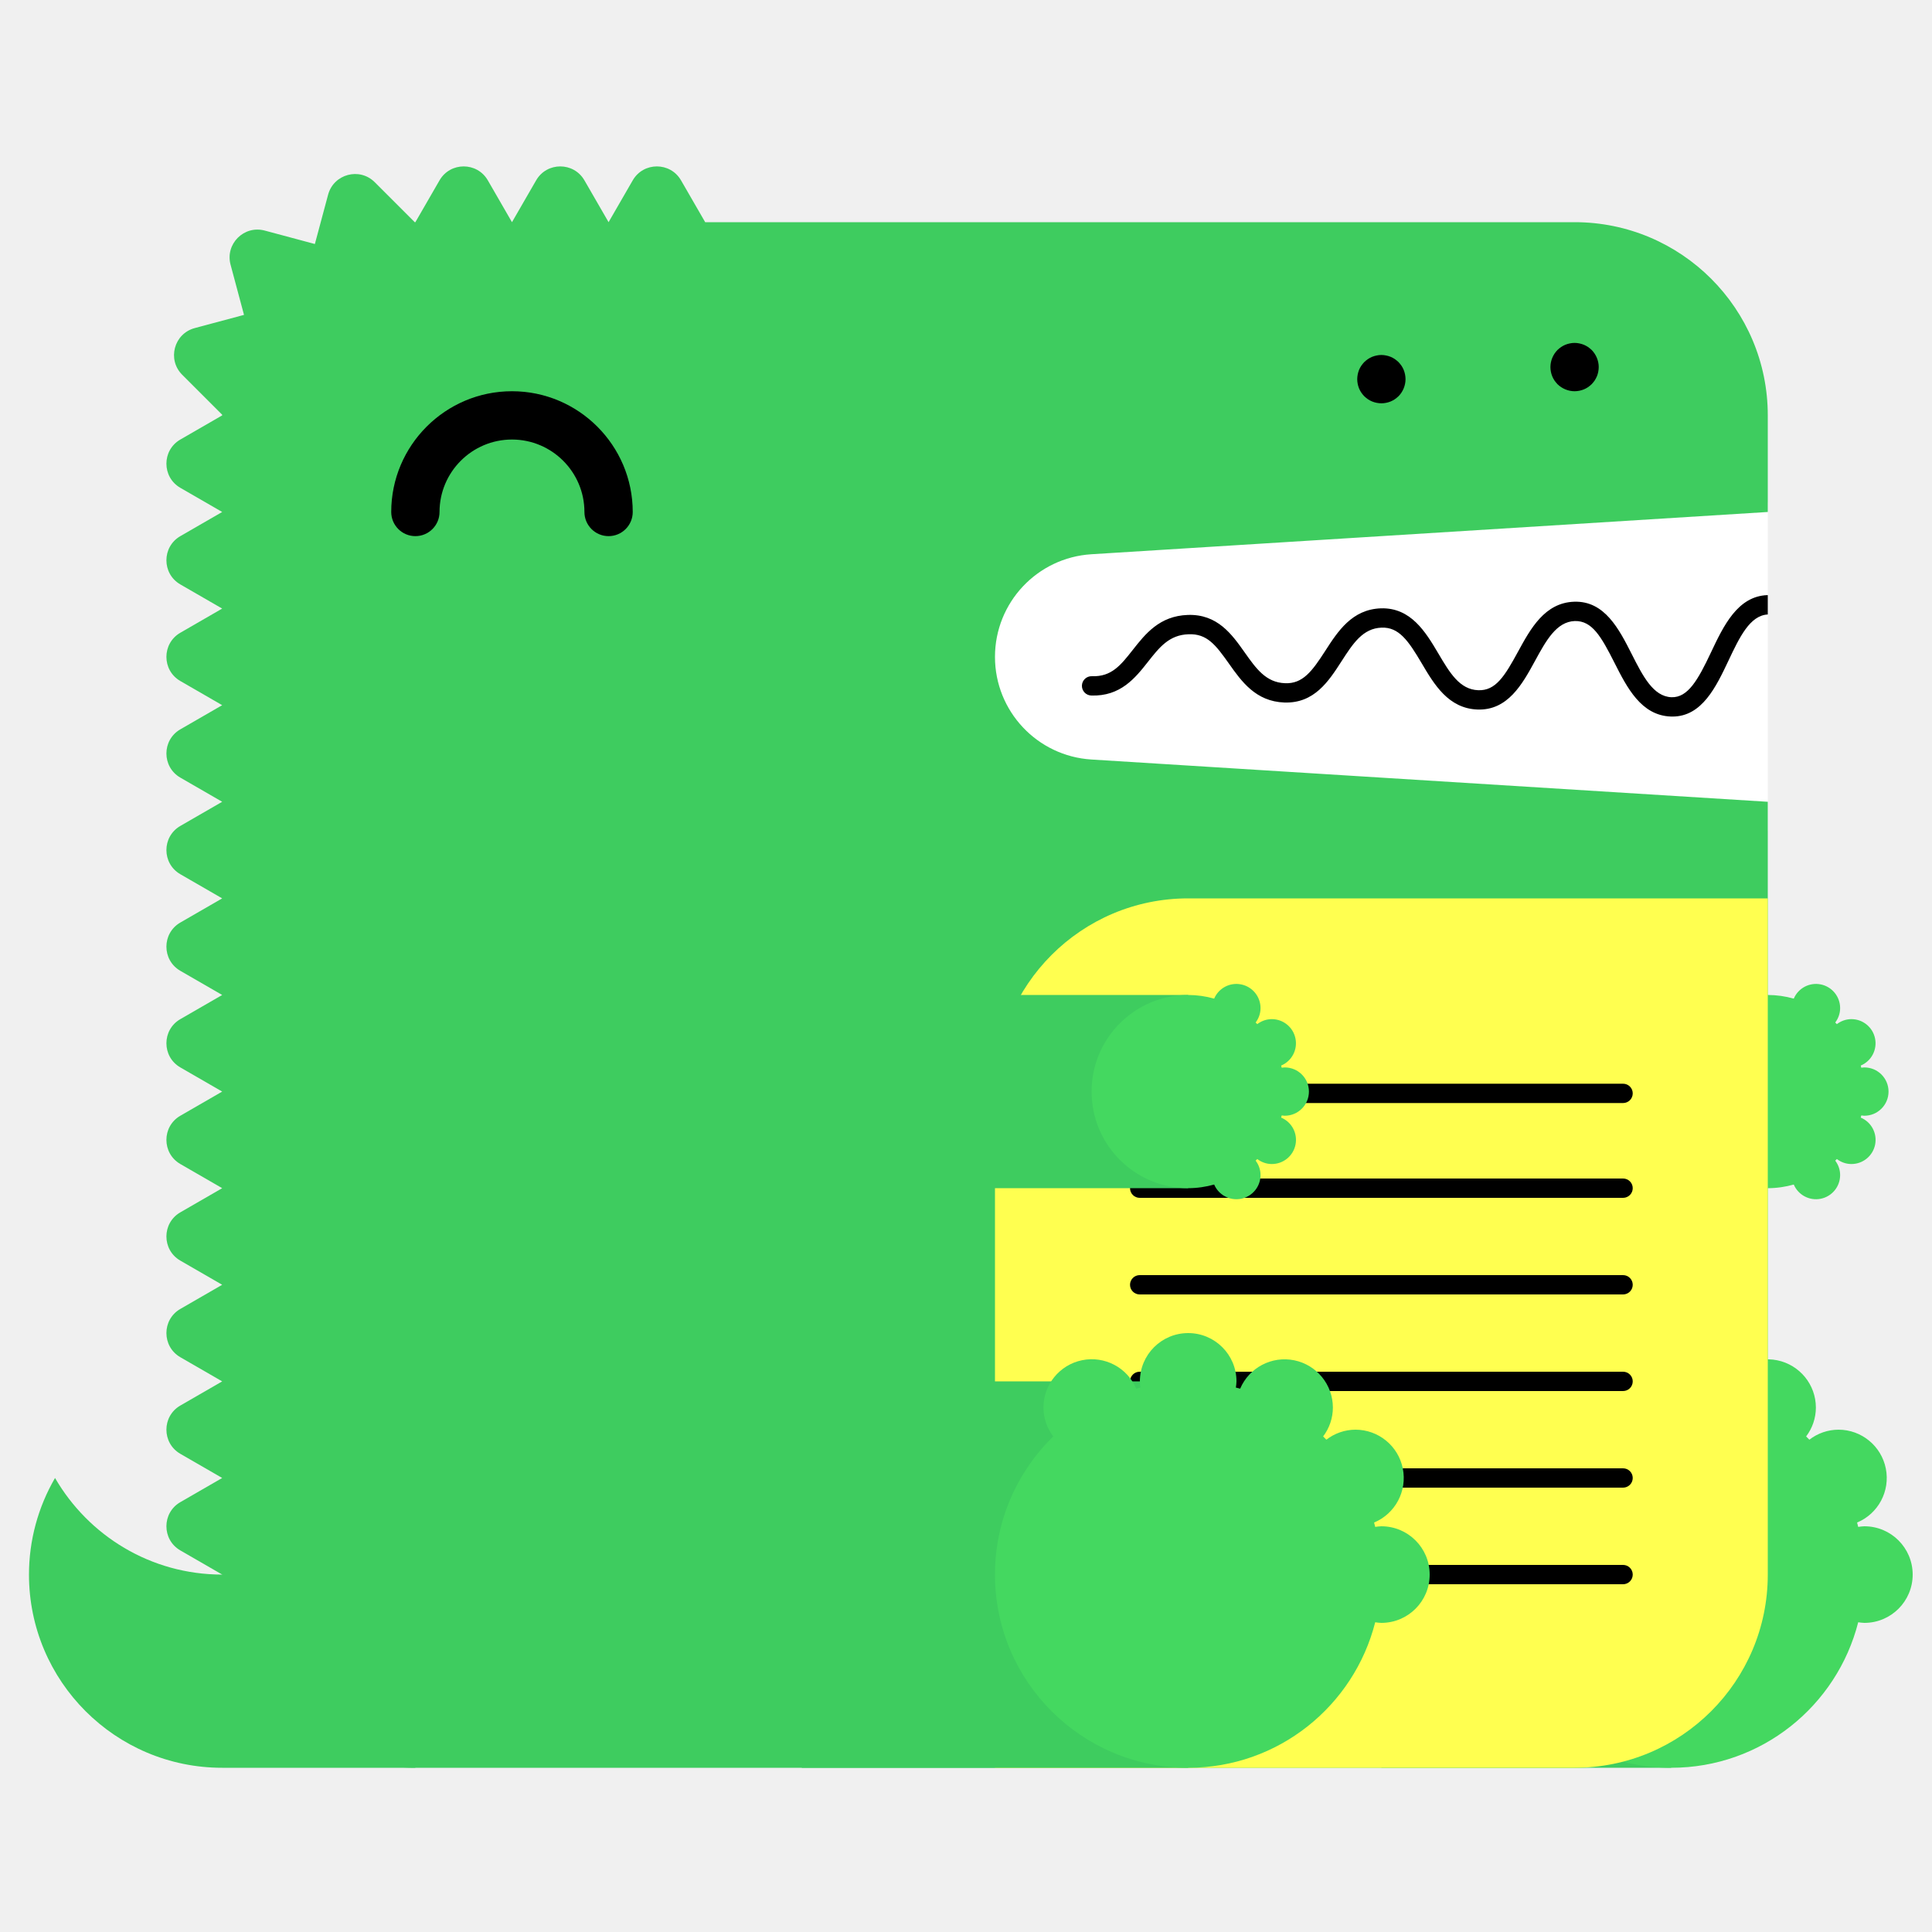
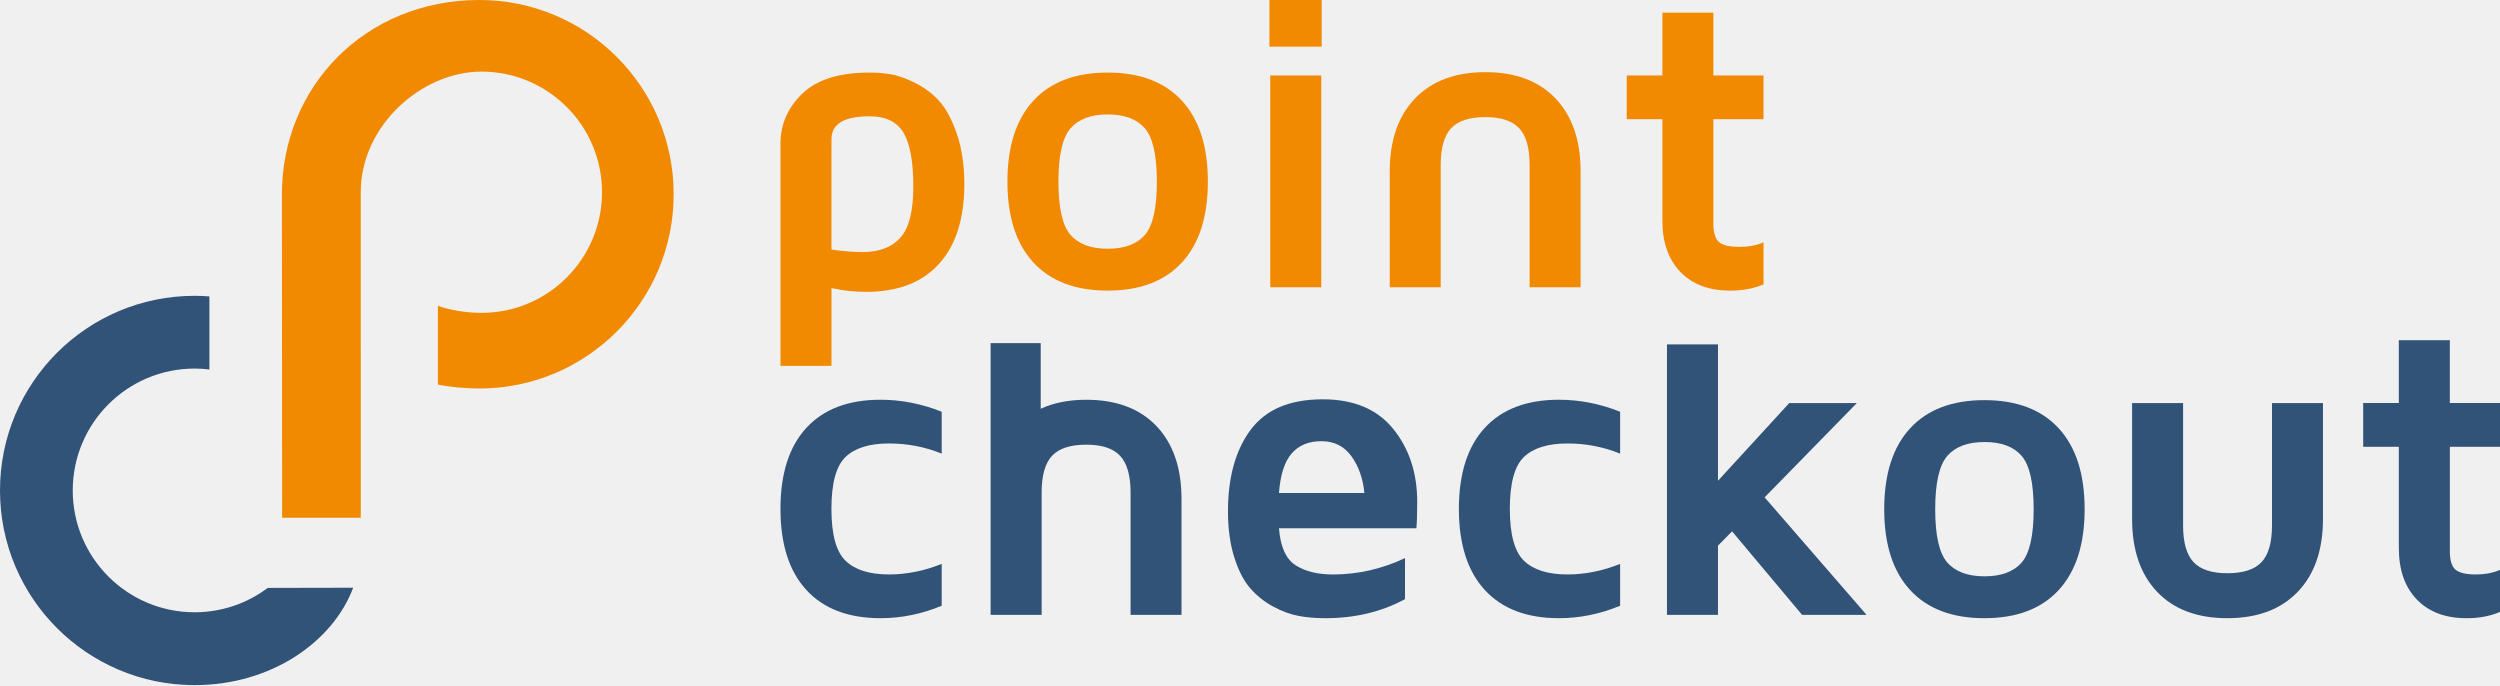
- <svg xmlns="http://www.w3.org/2000/svg" width="200" height="200" viewBox="0 0 200 200">
-   <g fill="none" fill-rule="evenodd">
-     <path fill="#FFF" d="M99 52h84v34H99z" />
-     <path d="M23 163c-7.398 0-13.843-4.027-17.303-10A19.886 19.886 0 0 0 3 163c0 11.046 8.954 20 20 20h20v-20H23z" fill="#3ECC5F" />
-     <path d="M112.98 57.376L183 53V43c0-11.046-8.954-20-20-20H73l-2.5-4.33c-1.112-1.925-3.889-1.925-5 0L63 23l-2.5-4.33c-1.111-1.925-3.889-1.925-5 0L53 23l-2.5-4.33c-1.111-1.925-3.889-1.925-5 0L43 23c-.022 0-.042.003-.065.003l-4.142-4.141c-1.57-1.571-4.252-.853-4.828 1.294l-1.369 5.104-5.192-1.392c-2.148-.575-4.111 1.389-3.535 3.536l1.39 5.193-5.102 1.367c-2.148.576-2.867 3.259-1.296 4.83l4.142 4.142c0 .021-.003.042-.003.064l-4.33 2.5c-1.925 1.111-1.925 3.889 0 5L23 53l-4.33 2.5c-1.925 1.111-1.925 3.889 0 5L23 63l-4.33 2.5c-1.925 1.111-1.925 3.889 0 5L23 73l-4.33 2.5c-1.925 1.111-1.925 3.889 0 5L23 83l-4.33 2.5c-1.925 1.111-1.925 3.889 0 5L23 93l-4.33 2.5c-1.925 1.111-1.925 3.889 0 5L23 103l-4.33 2.5c-1.925 1.111-1.925 3.889 0 5L23 113l-4.33 2.5c-1.925 1.111-1.925 3.889 0 5L23 123l-4.33 2.5c-1.925 1.111-1.925 3.889 0 5L23 133l-4.33 2.5c-1.925 1.111-1.925 3.889 0 5L23 143l-4.33 2.5c-1.925 1.111-1.925 3.889 0 5L23 153l-4.33 2.5c-1.925 1.111-1.925 3.889 0 5L23 163c0 11.046 8.954 20 20 20h120c11.046 0 20-8.954 20-20V83l-70.02-4.376A10.645 10.645 0 0 1 103 68c0-5.621 4.37-10.273 9.98-10.624" fill="#3ECC5F" />
-     <path fill="#3ECC5F" d="M143 183h30v-40h-30z" />
-     <path d="M193 158c-.219 0-.428.037-.639.064-.038-.15-.074-.301-.116-.451A5 5 0 0 0 190.32 148a4.96 4.96 0 0 0-3.016 1.036 26.531 26.531 0 0 0-.335-.336 4.955 4.955 0 0 0 1.011-2.987 5 5 0 0 0-9.599-1.959c-.148-.042-.297-.077-.445-.115.027-.211.064-.42.064-.639a5 5 0 0 0-5-5 5 5 0 0 0-5 5c0 .219.037.428.064.639-.148.038-.297.073-.445.115a4.998 4.998 0 0 0-9.599 1.959c0 1.125.384 2.151 1.011 2.987-3.717 3.632-6.031 8.693-6.031 14.3 0 11.046 8.954 20 20 20 9.339 0 17.16-6.41 19.361-15.064.211.027.42.064.639.064a5 5 0 0 0 5-5 5 5 0 0 0-5-5" fill="#44D860" />
-     <path fill="#3ECC5F" d="M153 123h30v-20h-30z" />
-     <path d="M193 115.5a2.5 2.5 0 1 0 0-5c-.109 0-.214.019-.319.032-.02-.075-.037-.15-.058-.225a2.501 2.501 0 0 0-.963-4.807c-.569 0-1.088.197-1.508.518a6.653 6.653 0 0 0-.168-.168c.314-.417.506-.931.506-1.494a2.5 2.5 0 0 0-4.8-.979A9.987 9.987 0 0 0 183 103c-5.522 0-10 4.478-10 10s4.478 10 10 10c.934 0 1.833-.138 2.69-.377a2.5 2.5 0 0 0 4.8-.979c0-.563-.192-1.077-.506-1.494.057-.055.113-.111.168-.168.42.321.939.518 1.508.518a2.5 2.5 0 0 0 .963-4.807c.021-.074.038-.15.058-.225.105.013.21.032.319.032" fill="#44D860" />
-     <path d="M63 55.5a2.5 2.5 0 0 1-2.5-2.5c0-4.136-3.364-7.5-7.5-7.5s-7.5 3.364-7.5 7.5a2.5 2.5 0 1 1-5 0c0-6.893 5.607-12.5 12.5-12.5S65.5 46.107 65.5 53a2.5 2.5 0 0 1-2.5 2.5" fill="#000" />
-     <path d="M103 183h60c11.046 0 20-8.954 20-20V93h-60c-11.046 0-20 8.954-20 20v70z" fill="#FFFF50" />
-     <path d="M168.02 124h-50.04a1 1 0 1 1 0-2h50.04a1 1 0 1 1 0 2m0 20h-50.04a1 1 0 1 1 0-2h50.04a1 1 0 1 1 0 2m0 20h-50.04a1 1 0 1 1 0-2h50.04a1 1 0 1 1 0 2m0-49.814h-50.04a1 1 0 1 1 0-2h50.04a1 1 0 1 1 0 2m0 19.814h-50.04a1 1 0 1 1 0-2h50.04a1 1 0 1 1 0 2m0 20h-50.04a1 1 0 1 1 0-2h50.04a1 1 0 1 1 0 2M183 61.611c-.012 0-.022-.006-.034-.005-3.09.105-4.552 3.196-5.842 5.923-1.346 2.85-2.387 4.703-4.093 4.647-1.889-.068-2.969-2.202-4.113-4.46-1.314-2.594-2.814-5.536-5.963-5.426-3.046.104-4.513 2.794-5.807 5.167-1.377 2.528-2.314 4.065-4.121 3.994-1.927-.07-2.951-1.805-4.136-3.813-1.321-2.236-2.848-4.75-5.936-4.664-2.994.103-4.465 2.385-5.763 4.4-1.373 2.13-2.335 3.428-4.165 3.351-1.973-.07-2.992-1.51-4.171-3.177-1.324-1.873-2.816-3.993-5.895-3.89-2.928.1-4.399 1.97-5.696 3.618-1.232 1.564-2.194 2.802-4.229 2.724a1 1 0 0 0-.072 2c3.017.101 4.545-1.8 5.872-3.487 1.177-1.496 2.193-2.787 4.193-2.855 1.926-.082 2.829 1.115 4.195 3.045 1.297 1.834 2.769 3.914 5.731 4.021 3.103.104 4.596-2.215 5.918-4.267 1.182-1.834 2.202-3.417 4.15-3.484 1.793-.067 2.769 1.35 4.145 3.681 1.297 2.197 2.766 4.686 5.787 4.796 3.125.108 4.634-2.62 5.949-5.035 1.139-2.088 2.214-4.06 4.119-4.126 1.793-.042 2.728 1.595 4.111 4.33 1.292 2.553 2.757 5.445 5.825 5.556l.169.003c3.064 0 4.518-3.075 5.805-5.794 1.139-2.41 2.217-4.68 4.067-4.773v-2z" fill="#000" />
-     <path fill="#3ECC5F" d="M83 183h40v-40H83z" />
-     <path d="M143 158c-.219 0-.428.037-.639.064-.038-.15-.074-.301-.116-.451A5 5 0 0 0 140.32 148a4.96 4.96 0 0 0-3.016 1.036 26.531 26.531 0 0 0-.335-.336 4.955 4.955 0 0 0 1.011-2.987 5 5 0 0 0-9.599-1.959c-.148-.042-.297-.077-.445-.115.027-.211.064-.42.064-.639a5 5 0 0 0-5-5 5 5 0 0 0-5 5c0 .219.037.428.064.639-.148.038-.297.073-.445.115a4.998 4.998 0 0 0-9.599 1.959c0 1.125.384 2.151 1.011 2.987-3.717 3.632-6.031 8.693-6.031 14.3 0 11.046 8.954 20 20 20 9.339 0 17.16-6.41 19.361-15.064.211.027.42.064.639.064a5 5 0 0 0 5-5 5 5 0 0 0-5-5" fill="#44D860" />
-     <path fill="#3ECC5F" d="M83 123h40v-20H83z" />
-     <path d="M133 115.5a2.5 2.5 0 1 0 0-5c-.109 0-.214.019-.319.032-.02-.075-.037-.15-.058-.225a2.501 2.501 0 0 0-.963-4.807c-.569 0-1.088.197-1.508.518a6.653 6.653 0 0 0-.168-.168c.314-.417.506-.931.506-1.494a2.5 2.5 0 0 0-4.8-.979A9.987 9.987 0 0 0 123 103c-5.522 0-10 4.478-10 10s4.478 10 10 10c.934 0 1.833-.138 2.69-.377a2.5 2.5 0 0 0 4.8-.979c0-.563-.192-1.077-.506-1.494.057-.055.113-.111.168-.168.42.321.939.518 1.508.518a2.5 2.5 0 0 0 .963-4.807c.021-.074.038-.15.058-.225.105.013.21.032.319.032" fill="#44D860" />
-     <path d="M143 41.75c-.16 0-.33-.02-.49-.05a2.52 2.52 0 0 1-.47-.14c-.15-.06-.29-.14-.431-.23-.13-.09-.259-.2-.38-.31-.109-.12-.219-.24-.309-.38s-.17-.28-.231-.43a2.619 2.619 0 0 1-.189-.96c0-.16.02-.33.05-.49.03-.16.08-.31.139-.47.061-.15.141-.29.231-.43.09-.13.2-.26.309-.38.121-.11.25-.22.38-.31.141-.09.281-.17.431-.23.149-.06.31-.11.47-.14.32-.07.65-.07.98 0 .159.03.32.08.47.14.149.06.29.14.43.23.13.09.259.2.38.31.11.12.22.25.31.38.09.14.17.28.23.43.06.16.11.31.14.47.029.16.05.33.05.49 0 .66-.271 1.31-.73 1.77-.121.11-.25.22-.38.31-.14.09-.281.17-.43.23a2.565 2.565 0 0 1-.96.19m20-1.25c-.66 0-1.3-.27-1.771-.73a3.802 3.802 0 0 1-.309-.38c-.09-.14-.17-.28-.231-.43a2.619 2.619 0 0 1-.189-.96c0-.66.27-1.3.729-1.77.121-.11.25-.22.38-.31.141-.09.281-.17.431-.23.149-.06.31-.11.47-.14.32-.07.66-.07.98 0 .159.03.32.08.47.14.149.06.29.14.43.23.13.09.259.2.38.31.459.47.73 1.11.73 1.77 0 .16-.021.33-.05.49-.03.16-.08.32-.14.47-.07.15-.14.29-.23.43-.09.13-.2.26-.31.38-.121.11-.25.22-.38.31-.14.09-.281.17-.43.23a2.565 2.565 0 0 1-.96.19" fill="#000" />
+ <svg xmlns="http://www.w3.org/2000/svg" version="1.1" id="Layer_1" x="0px" y="0px" viewBox="0 0 1230 337.08" style="enable-background:new 0 0 1230 337.08;" xml:space="preserve">
+   <style type="text/css">
+ 	.st0{fill:#315377;}
+ 	.st1{fill:#F18A00;}
+ </style>
+   <g>
+     <g>
+       <path class="st0" d="M173.76,289.16c-10.01,26.69-40.4,47.92-77.99,47.92C42.84,337.08,0,294.19,0,241.31    c0-52.93,42.84-95.77,95.77-95.77c2.46,0,4.86,0.1,7.26,0.31v35.95c-2.4-0.31-4.81-0.47-7.26-0.47    c-33.12,0-59.98,26.85-59.98,59.98c0,33.07,26.85,59.93,59.98,59.93c7.78,0,15.26-1.52,22.05-4.18c5.01-1.99,9.68-4.62,13.92-7.81    L173.76,289.16z" />
+       <path class="st1" d="M177.5,171.24v83.47h-38.7l-0.1-159.14C138.7,42.79,179.53,0,235.87,0c52.78,0,95.57,42.79,95.57,95.57    s-42.79,95.57-95.57,95.57c-6.54,0-14.25-0.66-20.42-1.91l0,0v-38.78h-0.01c6.27,2.25,14.35,3.48,21.4,3.48    c32.78,0,59.35-26.57,59.35-59.35s-26.57-59.35-59.35-59.35c-29.36,0-59.35,26.57-59.35,59.35v76.66H177.5z" />
+     </g>
+     <g>
+       <path class="st1" d="M383.99,180V70.78c0-9.59,3.58-17.83,10.76-24.73c7.17-6.9,18.2-10.35,33.09-10.35    c3.45,0,6.89,0.27,10.31,0.82c3.42,0.55,7.44,1.97,12.08,4.28c4.64,2.31,8.61,5.3,11.93,8.97s6.19,9.06,8.63,16.16    c2.44,7.11,3.66,15.32,3.66,24.63c0,17.06-4.16,30.17-12.49,39.31c-8.33,9.15-20.24,13.72-35.74,13.72    c-5.85,0-11.56-0.62-17.13-1.86v38.26L383.99,180L383.99,180z M409.08,122.79c5.78,0.82,10.91,1.22,15.4,1.22    c8.09,0,14.26-2.36,18.51-7.09c4.25-4.72,6.37-13.07,6.37-25.03c0-12.24-1.6-21.08-4.79-26.51c-3.2-5.44-8.77-8.16-16.72-8.16    c-12.51,0-18.76,3.74-18.76,11.21L409.08,122.79L409.08,122.79z" />
+       <path class="st1" d="M508.4,129.11c-8.5-9.24-12.75-22.5-12.75-39.77s4.25-30.52,12.75-39.77c8.5-9.24,20.68-13.87,36.56-13.87    c15.87,0,28.06,4.63,36.56,13.87c8.5,9.25,12.75,22.51,12.75,39.77c0,17.27-4.25,30.53-12.75,39.77    c-8.5,9.25-20.69,13.87-36.56,13.87S516.9,138.36,508.4,129.11z M526.71,63.13c-3.97,4.56-5.96,13.31-5.96,26.26    s1.99,21.69,5.96,26.21c3.98,4.52,10.08,6.78,18.31,6.78s14.31-2.26,18.25-6.78s5.91-13.26,5.91-26.21    c0-12.95-1.97-21.7-5.91-26.26c-3.94-4.55-10.03-6.83-18.25-6.83C536.79,56.3,530.69,58.57,526.71,63.13z" />
+       <path class="st1" d="M624.56,22.95V0h25.7v22.95H624.56z M624.97,141.35V37.12h25.09v104.22L624.97,141.35L624.97,141.35z" />
+       <path class="st1" d="M800.35,58.64V37.12h17.54V6.22h25.09v30.9h24.67v21.52h-24.67v51.4c0,4.49,0.94,7.52,2.81,9.08    c1.87,1.57,5.18,2.34,9.94,2.34c4.49,0,8.47-0.75,11.93-2.24v20.7c-4.9,2.04-10.23,3.06-16.01,3.06c-0.2,0-0.37,0-0.51,0    c-10.34,0-18.46-3.06-24.38-9.18c-5.91-6.12-8.87-14.55-8.87-25.29V58.64H800.35z" />
+       <path class="st0" d="M383.99,250.41c0-17.37,4.24-30.67,12.74-39.9c8.5-9.23,20.67-13.84,36.51-13.84    c10.2,0,20.23,1.97,30.08,5.91v20.6c-8.22-3.33-16.86-5-25.9-5c-9.59,0-16.71,2.2-21.37,6.6s-6.99,12.94-6.99,25.62    c0,12.55,2.33,21.06,6.99,25.53s11.77,6.7,21.37,6.7c8.63,0,17.27-1.73,25.9-5.2v20.6c-9.85,4.08-19.88,6.12-30.08,6.12    c-15.84,0-28.01-4.63-36.51-13.89C388.23,280.99,383.99,267.71,383.99,250.41z" />
+       <path class="st0" d="M604.16,251.53c0-16.72,3.73-30.09,11.17-40.08c7.45-10,19.26-14.99,35.44-14.99    c15.3,0,26.87,4.86,34.72,14.59c7.85,9.72,11.78,21.68,11.78,35.9c0,5.85-0.14,10.16-0.41,12.95h-67.6    c0.68,9.04,3.38,15.09,8.1,18.15c4.73,3.06,10.86,4.59,18.41,4.59c12.24,0,24.07-2.68,35.49-8.05v20.19    c-11.56,6.26-24.65,9.38-39.26,9.38c-4.63,0-8.97-0.37-13.05-1.12s-8.31-2.31-12.68-4.69c-4.38-2.38-8.14-5.41-11.29-9.08    c-3.15-3.67-5.75-8.75-7.77-15.25C605.17,267.52,604.16,260.03,604.16,251.53z M629.25,242.56h42.02    c-0.68-7.15-2.81-13.19-6.38-18.11c-3.57-4.92-8.48-7.39-14.73-7.39c-6.26,0-11.13,2.01-14.64,6.02    C632.01,227.09,629.92,233.59,629.25,242.56z" />
+       <path class="st0" d="M717.77,250.41c0-17.37,4.24-30.67,12.74-39.9c8.5-9.23,20.66-13.84,36.51-13.84    c10.2,0,20.23,1.97,30.08,5.91v20.6c-8.22-3.33-16.86-5-25.9-5c-9.59,0-16.71,2.2-21.37,6.6s-6.99,12.94-6.99,25.62    c0,12.55,2.33,21.06,6.99,25.53s11.77,6.7,21.37,6.7c8.63,0,17.27-1.73,25.9-5.2v20.6c-9.85,4.08-19.88,6.12-30.08,6.12    c-15.84,0-28.01-4.63-36.51-13.89C722.01,280.99,717.77,267.71,717.77,250.41z" />
+       <path class="st0" d="M820.15,302.52V169.43h25.09v67.11l35.08-38.24h33.25l-45.38,46.4l50.17,57.82h-31.72l-34.47-41.1l-6.93,7.04    v34.06L820.15,302.52L820.15,302.52z" />
+       <path class="st0" d="M939.77,290.28c-8.5-9.24-12.74-22.5-12.74-39.77s4.25-30.52,12.74-39.77c8.5-9.24,20.68-13.87,36.56-13.87    c15.87,0,28.06,4.63,36.56,13.87c8.5,9.25,12.75,22.51,12.75,39.77c0,17.27-4.25,30.53-12.75,39.77    c-8.5,9.25-20.68,13.87-36.56,13.87C960.46,304.15,948.27,299.53,939.77,290.28z M958.08,224.3c-3.97,4.56-5.96,13.31-5.96,26.26    s1.99,21.69,5.96,26.21c3.98,4.52,10.08,6.78,18.31,6.78c8.22,0,14.31-2.26,18.26-6.78c3.94-4.52,5.91-13.26,5.91-26.21    c0-12.95-1.97-21.7-5.91-26.26c-3.94-4.55-10.03-6.83-18.26-6.83C968.16,217.47,962.06,219.75,958.08,224.3z" />
+       <path class="st0" d="M1048.99,255.3v-57h25.09v60.23c0,8.34,1.7,14.34,5.11,18s8.96,5.5,16.66,5.5c7.83,0,13.46-1.84,16.86-5.5    c3.41-3.66,5.11-9.66,5.11-18V198.3h25.08v57c0,15.3-4.14,27.27-12.44,35.9c-8.29,8.64-19.83,12.95-34.62,12.95    c-14.78,0-26.29-4.32-34.52-12.95C1053.1,282.57,1048.99,270.6,1048.99,255.3z" />
+       <path class="st1" d="M777.66,84.34v57h-25.09V81.12c0-8.34-1.7-14.34-5.11-18s-8.96-5.5-16.66-5.5c-7.83,0-13.46,1.84-16.86,5.5    c-3.41,3.66-5.11,9.66-5.11,18v60.23h-25.08v-57c0-15.3,4.14-27.27,12.44-35.9c8.29-8.64,19.83-12.95,34.62-12.95    s26.29,4.32,34.52,12.95C773.55,57.08,777.66,69.04,777.66,84.34z" />
+       <path class="st0" d="M1162.69,219.81v-21.52h17.54v-30.9h25.09v30.9H1230v21.52h-24.67v51.4c0,4.49,0.93,7.52,2.8,9.08    c1.87,1.57,5.18,2.34,9.94,2.34c4.49,0,8.47-0.75,11.93-2.24v20.7c-4.9,2.04-10.23,3.06-16.01,3.06c-0.2,0-0.37,0-0.51,0    c-10.34,0-18.46-3.06-24.38-9.18c-5.91-6.12-8.87-14.55-8.87-25.29v-49.87L1162.69,219.81L1162.69,219.81z" />
+     </g>
+     <path class="st0" d="M581.3,245.52v57h-25.06v-60.21c0-8.35-1.73-14.37-5.14-18.03c-3.36-3.67-8.97-5.5-16.66-5.5   c-7.79,0-13.45,1.83-16.86,5.5s-5.09,9.68-5.09,18.03v60.21h-25.11V168.81h24.65v32.3c6.37-2.95,13.86-4.43,22.41-4.43   c14.82,0,26.28,4.33,34.54,12.94C577.18,218.27,581.3,230.19,581.3,245.52z" />
  </g>
</svg>
